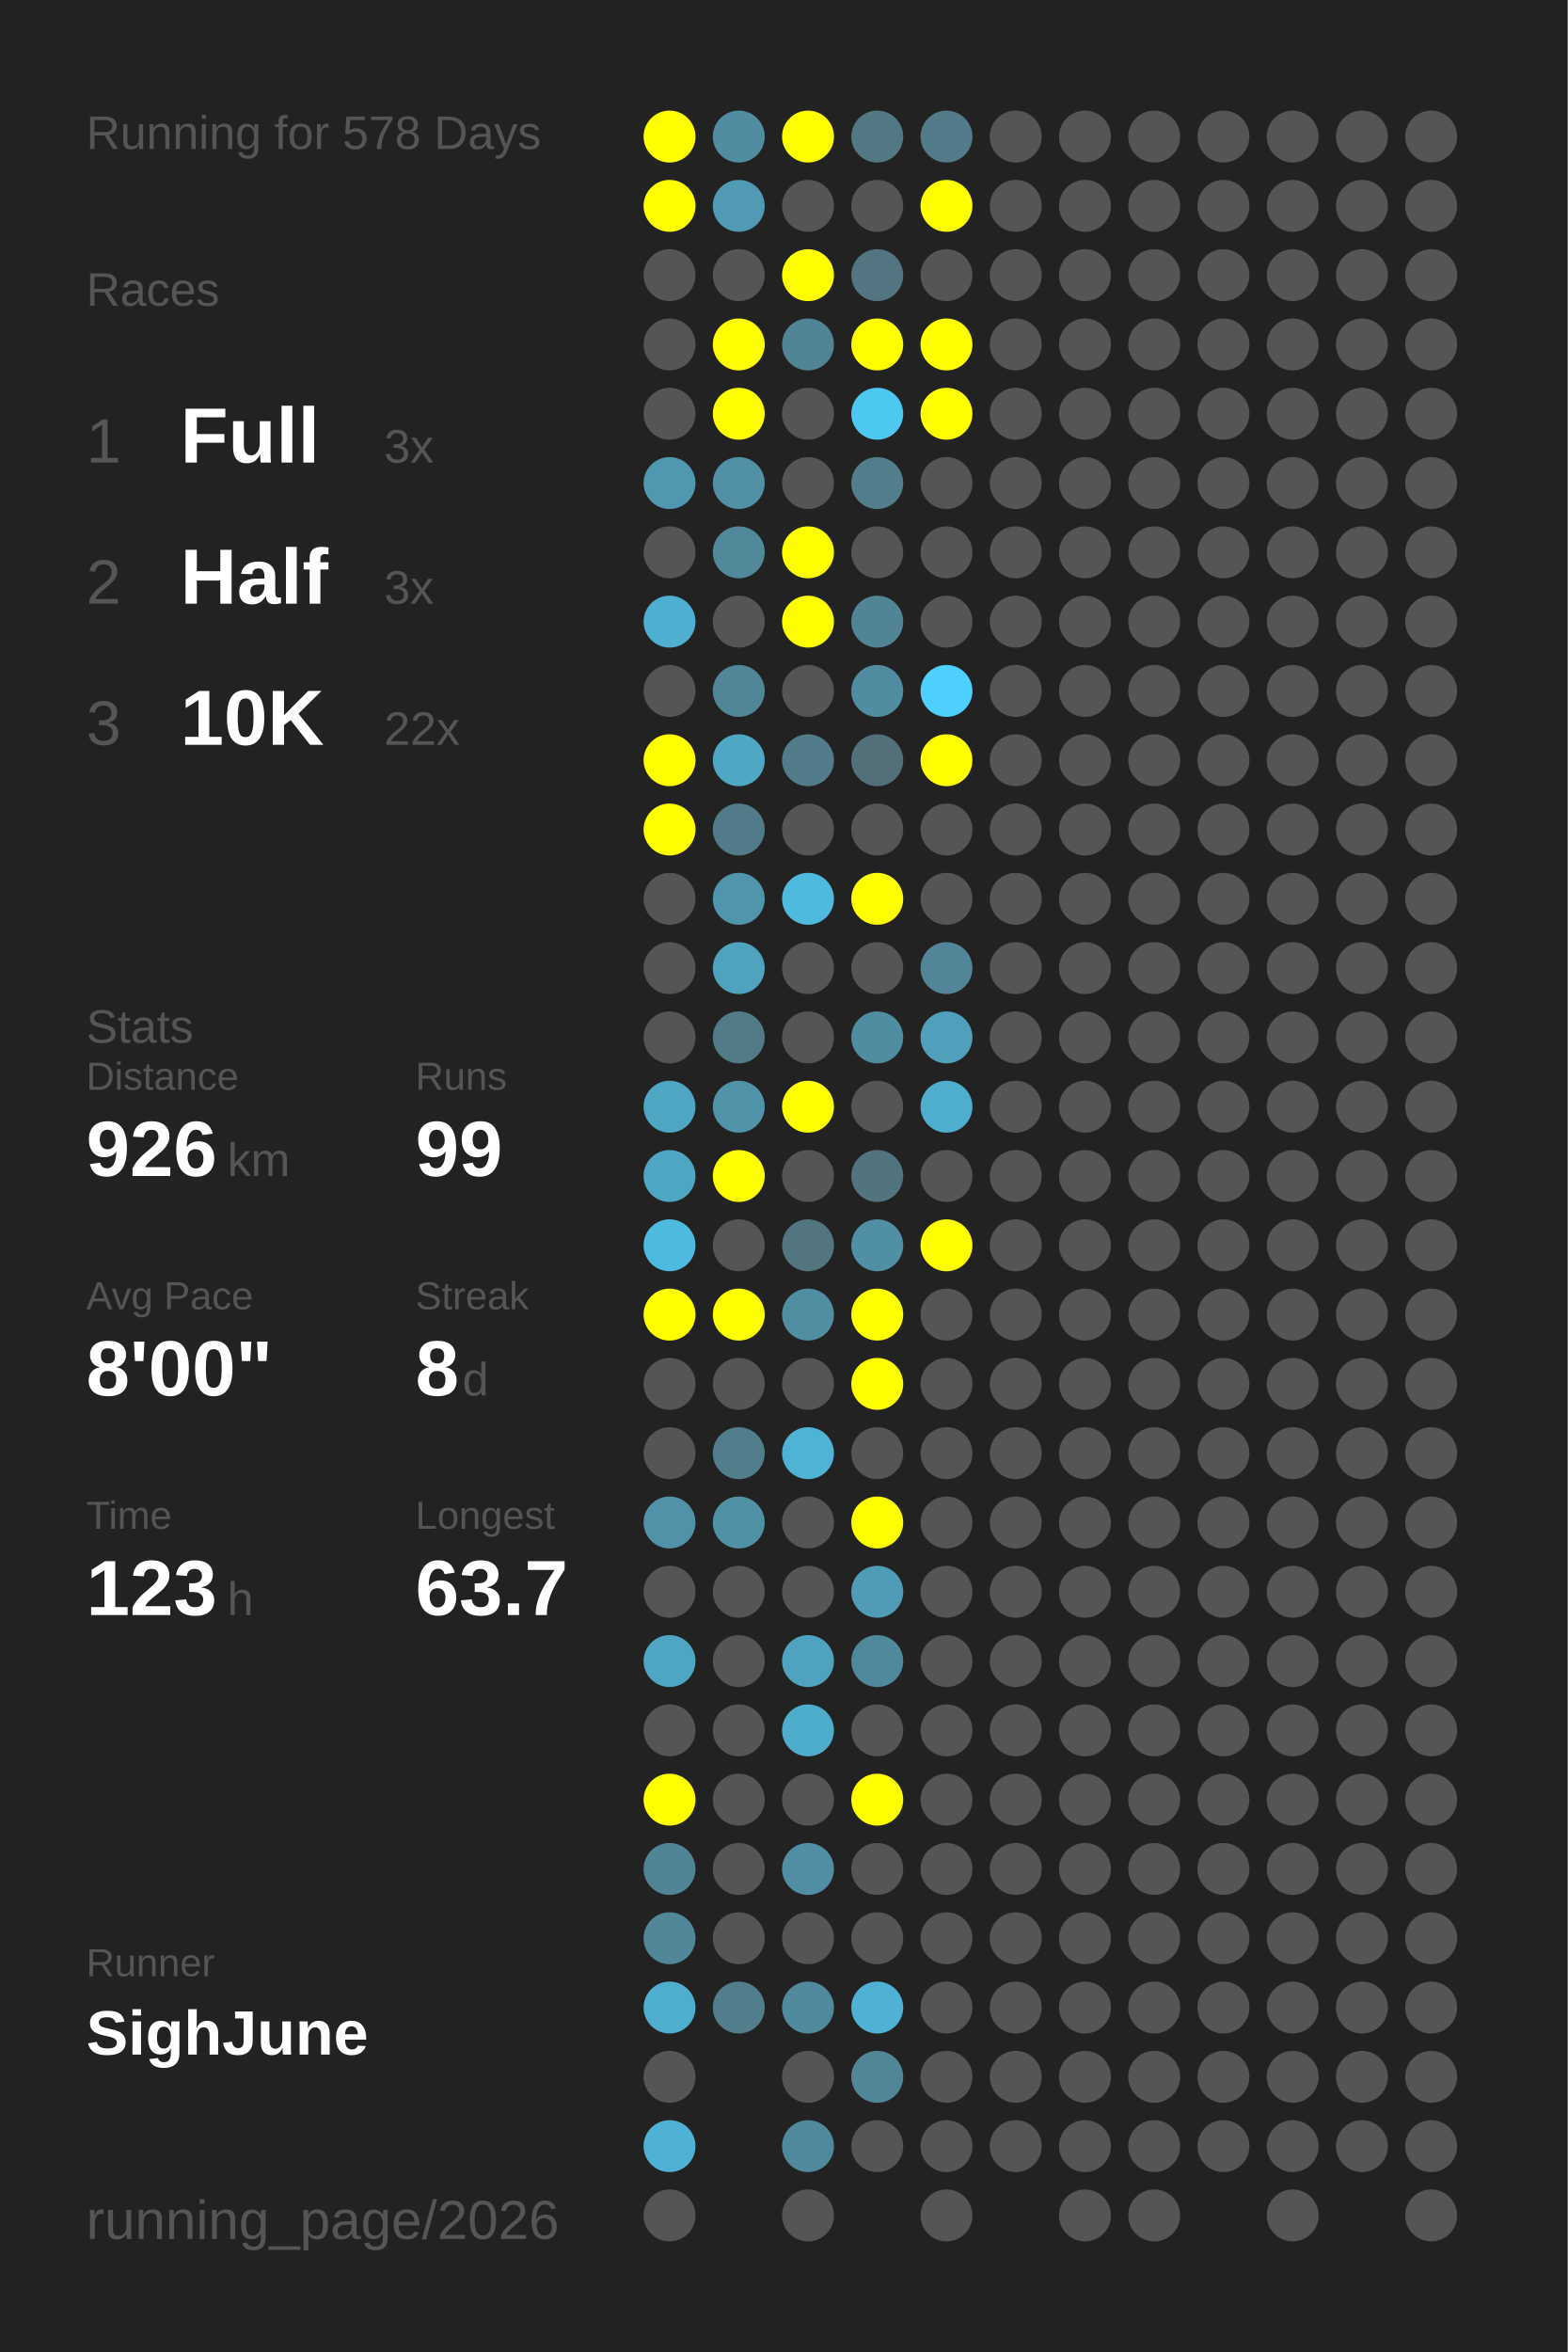
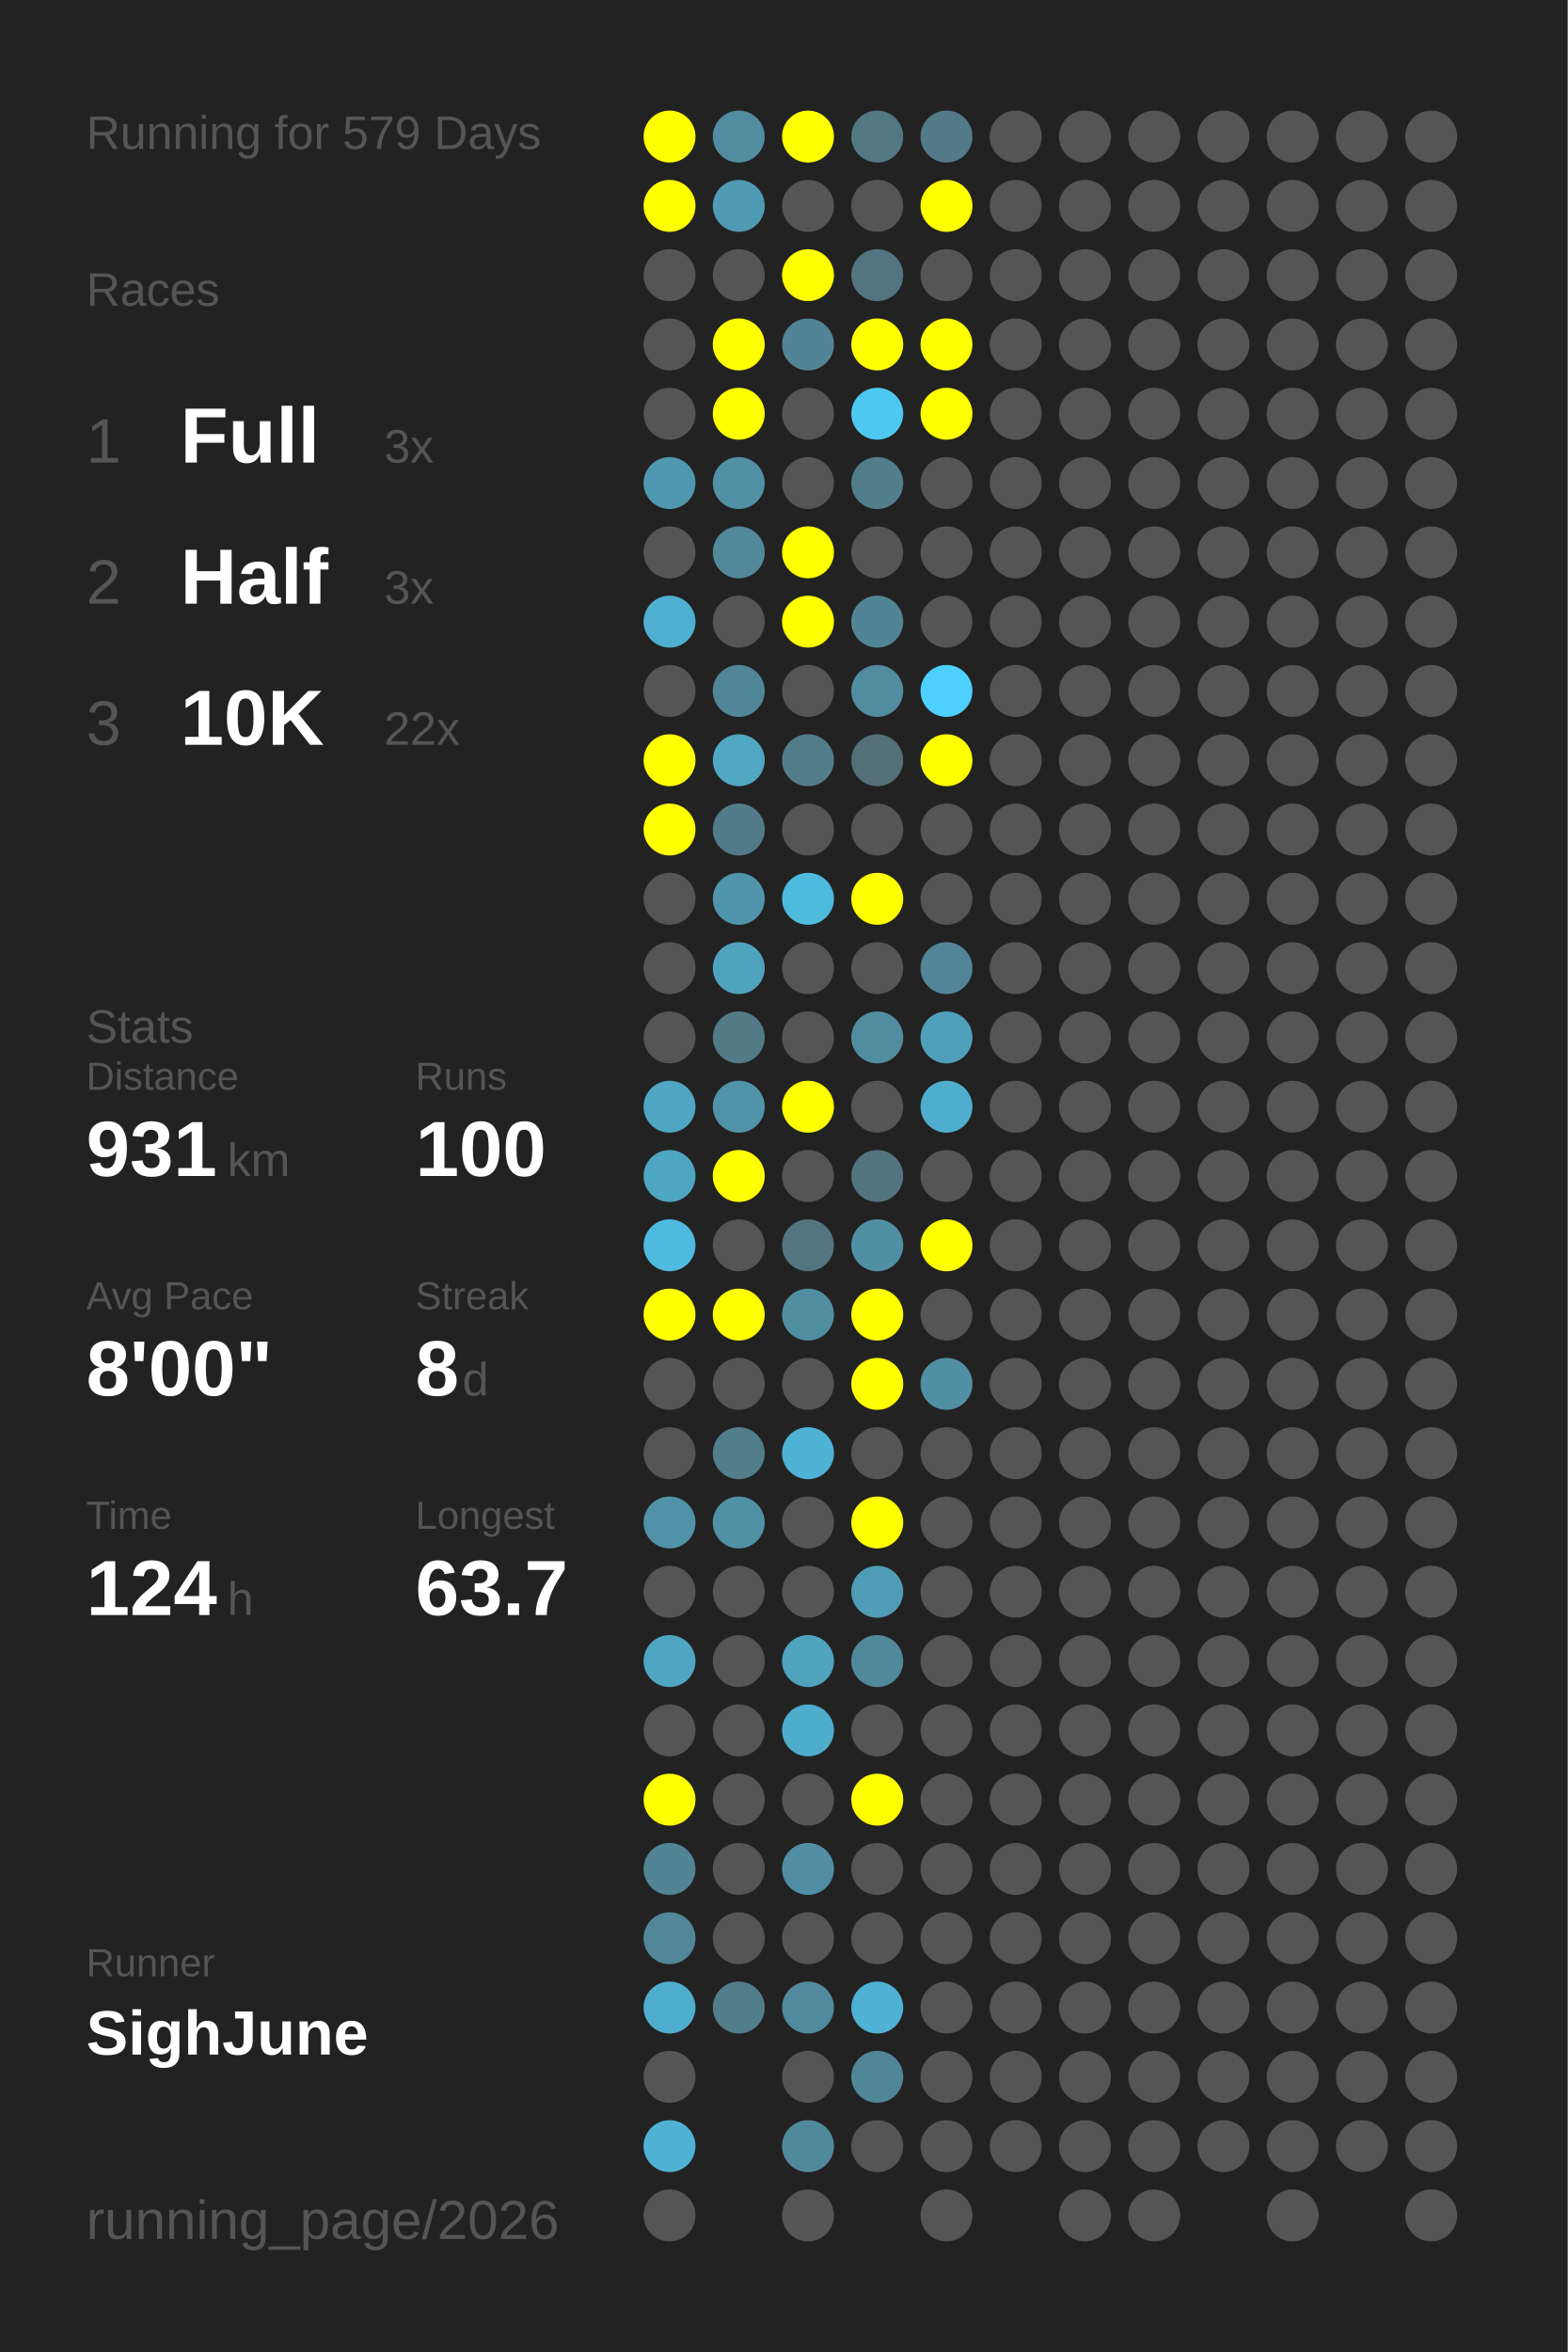
<svg xmlns="http://www.w3.org/2000/svg" baseProfile="full" height="300mm" version="1.1" viewBox="0,0,200,300" width="200mm">
  <defs />
  <rect fill="#222222" height="300" width="200" x="0" y="0" />
-   <text fill="#555555" style="font-size:6px; font-family:Arial;" x="11" y="19">Running for 578 Days</text>
+   <text fill="#555555" style="font-size:6px; font-family:Arial;" x="11" y="19">Running for 579 Days</text>
  <text fill="#555555" style="font-size:6px; font-family:Arial;" x="11" y="39">Races</text>
  <text fill="#555555" style="font-size:8px; font-family:Arial;" x="11" y="59">1</text>
  <text fill="#FFFFFF" style="font-size:10px; font-family:Arial; font-weight:bold;" x="23" y="59">Full</text>
  <text fill="#555555" style="font-size:6px; font-family:Arial;" x="49" y="59">3x</text>
  <text fill="#555555" style="font-size:8px; font-family:Arial;" x="11" y="77">2</text>
  <text fill="#FFFFFF" style="font-size:10px; font-family:Arial; font-weight:bold;" x="23" y="77">Half</text>
  <text fill="#555555" style="font-size:6px; font-family:Arial;" x="49" y="77">3x</text>
  <text fill="#555555" style="font-size:8px; font-family:Arial;" x="11" y="95">3</text>
  <text fill="#FFFFFF" style="font-size:10px; font-family:Arial; font-weight:bold;" x="23" y="95">10K</text>
  <text fill="#555555" style="font-size:6px; font-family:Arial;" x="49" y="95">22x</text>
  <text fill="#555555" style="font-size:6px; font-family:Arial;" x="11" y="133">Stats</text>
  <text fill="#555555" style="font-size:5px; font-family:Arial;" x="11" y="139">Distance</text>
-   <text fill="#FFFFFF" style="font-size:10px; font-family:Arial; font-weight:bold;" x="11" y="150">926</text>
+   <text fill="#FFFFFF" style="font-size:10px; font-family:Arial; font-weight:bold;" x="11" y="150">931</text>
  <text fill="#555555" style="font-size:6px; font-family:Arial;" x="29" y="150">km</text>
  <text fill="#555555" style="font-size:5px; font-family:Arial;" x="53" y="139">Runs</text>
-   <text fill="#FFFFFF" style="font-size:10px; font-family:Arial; font-weight:bold;" x="53" y="150">99</text>
+   <text fill="#FFFFFF" style="font-size:10px; font-family:Arial; font-weight:bold;" x="53" y="150">100</text>
  <text fill="#555555" style="font-size:5px; font-family:Arial;" x="11" y="167">Avg Pace</text>
  <text fill="#FFFFFF" style="font-size:10px; font-family:Arial; font-weight:bold;" x="11" y="178">8'00"</text>
  <text fill="#555555" style="font-size:5px; font-family:Arial;" x="53" y="167">Streak</text>
  <text fill="#FFFFFF" style="font-size:10px; font-family:Arial; font-weight:bold;" x="53" y="178">8</text>
  <text fill="#555555" style="font-size:6px; font-family:Arial;" x="59" y="178">d</text>
  <text fill="#555555" style="font-size:5px; font-family:Arial;" x="11" y="195">Time</text>
-   <text fill="#FFFFFF" style="font-size:10px; font-family:Arial; font-weight:bold;" x="11" y="206">123</text>
+   <text fill="#FFFFFF" style="font-size:10px; font-family:Arial; font-weight:bold;" x="11" y="206">124</text>
  <text fill="#555555" style="font-size:6px; font-family:Arial;" x="29" y="206">h</text>
  <text fill="#555555" style="font-size:5px; font-family:Arial;" x="53" y="195">Longest</text>
  <text fill="#FFFFFF" style="font-size:10px; font-family:Arial; font-weight:bold;" x="53" y="206">63.7</text>
  <text fill="#555555" style="font-size:5px; font-family:Arial;" x="11" y="252.065">Runner</text>
  <text fill="#FFFFFF" style="font-size:8px; font-family:Arial; font-weight:bold;" x="11" y="262.065">SighJune</text>
  <text fill="#555555" style="font-size:7px; font-family:Arial;" x="11" y="285.581">running_page/2026</text>
  <circle cx="85.417" cy="17.419" fill="#FFFF00" r="3.312" />
  <circle cx="85.417" cy="26.258" fill="#FFFF00" r="3.312" />
  <circle cx="85.417" cy="35.097" fill="#555555" r="3.312" />
  <circle cx="85.417" cy="43.935" fill="#555555" r="3.312" />
  <circle cx="85.417" cy="52.774" fill="#555555" r="3.312" />
  <circle cx="85.417" cy="61.613" fill="#5098b0" r="3.312" />
  <circle cx="85.417" cy="70.452" fill="#555555" r="3.312" />
  <circle cx="85.417" cy="79.29" fill="#4fafd0" r="3.312" />
  <circle cx="85.417" cy="88.129" fill="#555555" r="3.312" />
  <circle cx="85.417" cy="96.968" fill="#FFFF00" r="3.312" />
  <circle cx="85.417" cy="105.806" fill="#FFFF00" r="3.312" />
  <circle cx="85.417" cy="114.645" fill="#555555" r="3.312" />
  <circle cx="85.417" cy="123.484" fill="#555555" r="3.312" />
  <circle cx="85.417" cy="132.323" fill="#555555" r="3.312" />
  <circle cx="85.417" cy="141.161" fill="#4fa6c3" r="3.312" />
  <circle cx="85.417" cy="150" fill="#4fa6c3" r="3.312" />
  <circle cx="85.417" cy="158.839" fill="#4ebadf" r="3.312" />
  <circle cx="85.417" cy="167.677" fill="#FFFF00" r="3.312" />
  <circle cx="85.417" cy="176.516" fill="#555555" r="3.312" />
  <circle cx="85.417" cy="185.355" fill="#555555" r="3.312" />
  <circle cx="85.417" cy="194.194" fill="#5192a8" r="3.312" />
  <circle cx="85.417" cy="203.032" fill="#555555" r="3.312" />
  <circle cx="85.417" cy="211.871" fill="#4fa6c3" r="3.312" />
  <circle cx="85.417" cy="220.71" fill="#555555" r="3.312" />
  <circle cx="85.417" cy="229.548" fill="#FFFF00" r="3.312" />
  <circle cx="85.417" cy="238.387" fill="#518495" r="3.312" />
  <circle cx="85.417" cy="247.226" fill="#518799" r="3.312" />
  <circle cx="85.417" cy="256.065" fill="#4faece" r="3.312" />
  <circle cx="85.417" cy="264.903" fill="#555555" r="3.312" />
  <circle cx="85.417" cy="273.742" fill="#4fb2d4" r="3.312" />
  <circle cx="85.417" cy="282.581" fill="#555555" r="3.312" />
  <circle cx="94.25" cy="17.419" fill="#518ca0" r="3.312" />
  <circle cx="94.25" cy="26.258" fill="#509ab3" r="3.312" />
  <circle cx="94.25" cy="35.097" fill="#555555" r="3.312" />
  <circle cx="94.25" cy="43.935" fill="#FFFF00" r="3.312" />
  <circle cx="94.25" cy="52.774" fill="#FFFF00" r="3.312" />
  <circle cx="94.25" cy="61.613" fill="#5190a5" r="3.312" />
  <circle cx="94.25" cy="70.452" fill="#51899b" r="3.312" />
  <circle cx="94.25" cy="79.29" fill="#555555" r="3.312" />
  <circle cx="94.25" cy="88.129" fill="#518698" r="3.312" />
  <circle cx="94.25" cy="96.968" fill="#4fa7c4" r="3.312" />
  <circle cx="94.25" cy="105.806" fill="#527b89" r="3.312" />
  <circle cx="94.25" cy="114.645" fill="#5095ac" r="3.312" />
  <circle cx="94.25" cy="123.484" fill="#4fa3bf" r="3.312" />
  <circle cx="94.25" cy="132.323" fill="#527a87" r="3.312" />
  <circle cx="94.25" cy="141.161" fill="#5193a9" r="3.312" />
  <circle cx="94.25" cy="150" fill="#FFFF00" r="3.312" />
  <circle cx="94.25" cy="158.839" fill="#555555" r="3.312" />
  <circle cx="94.25" cy="167.677" fill="#FFFF00" r="3.312" />
  <circle cx="94.25" cy="176.516" fill="#555555" r="3.312" />
  <circle cx="94.25" cy="185.355" fill="#527e8c" r="3.312" />
  <circle cx="94.25" cy="194.194" fill="#5191a6" r="3.312" />
  <circle cx="94.25" cy="203.032" fill="#555555" r="3.312" />
  <circle cx="94.25" cy="211.871" fill="#555555" r="3.312" />
  <circle cx="94.25" cy="220.71" fill="#555555" r="3.312" />
  <circle cx="94.25" cy="229.548" fill="#555555" r="3.312" />
  <circle cx="94.25" cy="238.387" fill="#555555" r="3.312" />
  <circle cx="94.25" cy="247.226" fill="#555555" r="3.312" />
  <circle cx="94.25" cy="256.065" fill="#527d8b" r="3.312" />
  <circle cx="103.083" cy="17.419" fill="#FFFF00" r="3.312" />
  <circle cx="103.083" cy="26.258" fill="#555555" r="3.312" />
  <circle cx="103.083" cy="35.097" fill="#FFFF00" r="3.312" />
  <circle cx="103.083" cy="43.935" fill="#518495" r="3.312" />
  <circle cx="103.083" cy="52.774" fill="#555555" r="3.312" />
  <circle cx="103.083" cy="61.613" fill="#555555" r="3.312" />
  <circle cx="103.083" cy="70.452" fill="#FFFF00" r="3.312" />
  <circle cx="103.083" cy="79.29" fill="#FFFF00" r="3.312" />
  <circle cx="103.083" cy="88.129" fill="#555555" r="3.312" />
  <circle cx="103.083" cy="96.968" fill="#527c8a" r="3.312" />
  <circle cx="103.083" cy="105.806" fill="#555555" r="3.312" />
  <circle cx="103.083" cy="114.645" fill="#4ebade" r="3.312" />
  <circle cx="103.083" cy="123.484" fill="#555555" r="3.312" />
  <circle cx="103.083" cy="132.323" fill="#555555" r="3.312" />
  <circle cx="103.083" cy="141.161" fill="#FFFF00" r="3.312" />
  <circle cx="103.083" cy="150" fill="#555555" r="3.312" />
  <circle cx="103.083" cy="158.839" fill="#527580" r="3.312" />
  <circle cx="103.083" cy="167.677" fill="#518ea2" r="3.312" />
  <circle cx="103.083" cy="176.516" fill="#555555" r="3.312" />
  <circle cx="103.083" cy="185.355" fill="#4eb3d5" r="3.312" />
  <circle cx="103.083" cy="194.194" fill="#555555" r="3.312" />
  <circle cx="103.083" cy="203.032" fill="#555555" r="3.312" />
  <circle cx="103.083" cy="211.871" fill="#4fa3bf" r="3.312" />
  <circle cx="103.083" cy="220.71" fill="#4fadcc" r="3.312" />
  <circle cx="103.083" cy="229.548" fill="#555555" r="3.312" />
  <circle cx="103.083" cy="238.387" fill="#518ea3" r="3.312" />
  <circle cx="103.083" cy="247.226" fill="#555555" r="3.312" />
  <circle cx="103.083" cy="256.065" fill="#518a9d" r="3.312" />
  <circle cx="103.083" cy="264.903" fill="#555555" r="3.312" />
  <circle cx="103.083" cy="273.742" fill="#51899c" r="3.312" />
  <circle cx="103.083" cy="282.581" fill="#555555" r="3.312" />
  <circle cx="111.917" cy="17.419" fill="#527884" r="3.312" />
  <circle cx="111.917" cy="26.258" fill="#555555" r="3.312" />
  <circle cx="111.917" cy="35.097" fill="#527581" r="3.312" />
  <circle cx="111.917" cy="43.935" fill="#FFFF00" r="3.312" />
  <circle cx="111.917" cy="52.774" fill="#4dc8f1" r="3.312" />
  <circle cx="111.917" cy="61.613" fill="#527e8c" r="3.312" />
  <circle cx="111.917" cy="70.452" fill="#555555" r="3.312" />
  <circle cx="111.917" cy="79.29" fill="#518596" r="3.312" />
  <circle cx="111.917" cy="88.129" fill="#518ca0" r="3.312" />
  <circle cx="111.917" cy="96.968" fill="#536f78" r="3.312" />
  <circle cx="111.917" cy="105.806" fill="#555555" r="3.312" />
  <circle cx="111.917" cy="114.645" fill="#FFFF00" r="3.312" />
  <circle cx="111.917" cy="123.484" fill="#555555" r="3.312" />
  <circle cx="111.917" cy="132.323" fill="#518da1" r="3.312" />
  <circle cx="111.917" cy="141.161" fill="#555555" r="3.312" />
  <circle cx="111.917" cy="150" fill="#52747f" r="3.312" />
  <circle cx="111.917" cy="158.839" fill="#518fa4" r="3.312" />
  <circle cx="111.917" cy="167.677" fill="#FFFF00" r="3.312" />
  <circle cx="111.917" cy="176.516" fill="#FFFF00" r="3.312" />
  <circle cx="111.917" cy="185.355" fill="#555555" r="3.312" />
  <circle cx="111.917" cy="194.194" fill="#FFFF00" r="3.312" />
  <circle cx="111.917" cy="203.032" fill="#509cb6" r="3.312" />
  <circle cx="111.917" cy="211.871" fill="#51899c" r="3.312" />
  <circle cx="111.917" cy="220.71" fill="#555555" r="3.312" />
  <circle cx="111.917" cy="229.548" fill="#FFFF00" r="3.312" />
  <circle cx="111.917" cy="238.387" fill="#555555" r="3.312" />
  <circle cx="111.917" cy="247.226" fill="#555555" r="3.312" />
  <circle cx="111.917" cy="256.065" fill="#4fb1d3" r="3.312" />
  <circle cx="111.917" cy="264.903" fill="#518698" r="3.312" />
  <circle cx="111.917" cy="273.742" fill="#555555" r="3.312" />
  <circle cx="120.75" cy="17.419" fill="#527a88" r="3.312" />
  <circle cx="120.75" cy="26.258" fill="#FFFF00" r="3.312" />
  <circle cx="120.75" cy="35.097" fill="#555555" r="3.312" />
  <circle cx="120.75" cy="43.935" fill="#FFFF00" r="3.312" />
  <circle cx="120.75" cy="52.774" fill="#FFFF00" r="3.312" />
  <circle cx="120.75" cy="61.613" fill="#555555" r="3.312" />
  <circle cx="120.75" cy="70.452" fill="#555555" r="3.312" />
  <circle cx="120.75" cy="79.29" fill="#555555" r="3.312" />
  <circle cx="120.75" cy="88.129" fill="#4dd0fd" r="3.312" />
  <circle cx="120.75" cy="96.968" fill="#FFFF00" r="3.312" />
  <circle cx="120.75" cy="105.806" fill="#555555" r="3.312" />
  <circle cx="120.75" cy="114.645" fill="#555555" r="3.312" />
  <circle cx="120.75" cy="123.484" fill="#518597" r="3.312" />
  <circle cx="120.75" cy="132.323" fill="#50a0bc" r="3.312" />
  <circle cx="120.75" cy="141.161" fill="#4faece" r="3.312" />
  <circle cx="120.75" cy="150" fill="#555555" r="3.312" />
  <circle cx="120.75" cy="158.839" fill="#FFFF00" r="3.312" />
  <circle cx="120.75" cy="167.677" fill="#555555" r="3.312" />
-   <circle cx="120.75" cy="176.516" fill="#555555" r="3.312" />
+   <circle cx="120.75" cy="176.516" fill="#518fa4" r="3.312" />
  <circle cx="120.75" cy="185.355" fill="#555555" r="3.312" />
  <circle cx="120.75" cy="194.194" fill="#555555" r="3.312" />
  <circle cx="120.75" cy="203.032" fill="#555555" r="3.312" />
  <circle cx="120.75" cy="211.871" fill="#555555" r="3.312" />
  <circle cx="120.75" cy="220.71" fill="#555555" r="3.312" />
  <circle cx="120.75" cy="229.548" fill="#555555" r="3.312" />
  <circle cx="120.75" cy="238.387" fill="#555555" r="3.312" />
  <circle cx="120.75" cy="247.226" fill="#555555" r="3.312" />
  <circle cx="120.75" cy="256.065" fill="#555555" r="3.312" />
  <circle cx="120.75" cy="264.903" fill="#555555" r="3.312" />
  <circle cx="120.75" cy="273.742" fill="#555555" r="3.312" />
  <circle cx="120.75" cy="282.581" fill="#555555" r="3.312" />
  <circle cx="129.583" cy="17.419" fill="#555555" r="3.312" />
  <circle cx="129.583" cy="26.258" fill="#555555" r="3.312" />
  <circle cx="129.583" cy="35.097" fill="#555555" r="3.312" />
  <circle cx="129.583" cy="43.935" fill="#555555" r="3.312" />
  <circle cx="129.583" cy="52.774" fill="#555555" r="3.312" />
  <circle cx="129.583" cy="61.613" fill="#555555" r="3.312" />
  <circle cx="129.583" cy="70.452" fill="#555555" r="3.312" />
  <circle cx="129.583" cy="79.29" fill="#555555" r="3.312" />
  <circle cx="129.583" cy="88.129" fill="#555555" r="3.312" />
  <circle cx="129.583" cy="96.968" fill="#555555" r="3.312" />
  <circle cx="129.583" cy="105.806" fill="#555555" r="3.312" />
  <circle cx="129.583" cy="114.645" fill="#555555" r="3.312" />
  <circle cx="129.583" cy="123.484" fill="#555555" r="3.312" />
  <circle cx="129.583" cy="132.323" fill="#555555" r="3.312" />
  <circle cx="129.583" cy="141.161" fill="#555555" r="3.312" />
  <circle cx="129.583" cy="150" fill="#555555" r="3.312" />
  <circle cx="129.583" cy="158.839" fill="#555555" r="3.312" />
  <circle cx="129.583" cy="167.677" fill="#555555" r="3.312" />
  <circle cx="129.583" cy="176.516" fill="#555555" r="3.312" />
  <circle cx="129.583" cy="185.355" fill="#555555" r="3.312" />
  <circle cx="129.583" cy="194.194" fill="#555555" r="3.312" />
  <circle cx="129.583" cy="203.032" fill="#555555" r="3.312" />
  <circle cx="129.583" cy="211.871" fill="#555555" r="3.312" />
  <circle cx="129.583" cy="220.71" fill="#555555" r="3.312" />
  <circle cx="129.583" cy="229.548" fill="#555555" r="3.312" />
  <circle cx="129.583" cy="238.387" fill="#555555" r="3.312" />
  <circle cx="129.583" cy="247.226" fill="#555555" r="3.312" />
  <circle cx="129.583" cy="256.065" fill="#555555" r="3.312" />
  <circle cx="129.583" cy="264.903" fill="#555555" r="3.312" />
  <circle cx="129.583" cy="273.742" fill="#555555" r="3.312" />
  <circle cx="138.417" cy="17.419" fill="#555555" r="3.312" />
  <circle cx="138.417" cy="26.258" fill="#555555" r="3.312" />
  <circle cx="138.417" cy="35.097" fill="#555555" r="3.312" />
  <circle cx="138.417" cy="43.935" fill="#555555" r="3.312" />
  <circle cx="138.417" cy="52.774" fill="#555555" r="3.312" />
  <circle cx="138.417" cy="61.613" fill="#555555" r="3.312" />
  <circle cx="138.417" cy="70.452" fill="#555555" r="3.312" />
  <circle cx="138.417" cy="79.29" fill="#555555" r="3.312" />
  <circle cx="138.417" cy="88.129" fill="#555555" r="3.312" />
  <circle cx="138.417" cy="96.968" fill="#555555" r="3.312" />
  <circle cx="138.417" cy="105.806" fill="#555555" r="3.312" />
  <circle cx="138.417" cy="114.645" fill="#555555" r="3.312" />
  <circle cx="138.417" cy="123.484" fill="#555555" r="3.312" />
  <circle cx="138.417" cy="132.323" fill="#555555" r="3.312" />
  <circle cx="138.417" cy="141.161" fill="#555555" r="3.312" />
  <circle cx="138.417" cy="150" fill="#555555" r="3.312" />
  <circle cx="138.417" cy="158.839" fill="#555555" r="3.312" />
  <circle cx="138.417" cy="167.677" fill="#555555" r="3.312" />
  <circle cx="138.417" cy="176.516" fill="#555555" r="3.312" />
  <circle cx="138.417" cy="185.355" fill="#555555" r="3.312" />
  <circle cx="138.417" cy="194.194" fill="#555555" r="3.312" />
  <circle cx="138.417" cy="203.032" fill="#555555" r="3.312" />
  <circle cx="138.417" cy="211.871" fill="#555555" r="3.312" />
  <circle cx="138.417" cy="220.71" fill="#555555" r="3.312" />
  <circle cx="138.417" cy="229.548" fill="#555555" r="3.312" />
  <circle cx="138.417" cy="238.387" fill="#555555" r="3.312" />
  <circle cx="138.417" cy="247.226" fill="#555555" r="3.312" />
  <circle cx="138.417" cy="256.065" fill="#555555" r="3.312" />
  <circle cx="138.417" cy="264.903" fill="#555555" r="3.312" />
  <circle cx="138.417" cy="273.742" fill="#555555" r="3.312" />
  <circle cx="138.417" cy="282.581" fill="#555555" r="3.312" />
  <circle cx="147.25" cy="17.419" fill="#555555" r="3.312" />
  <circle cx="147.25" cy="26.258" fill="#555555" r="3.312" />
  <circle cx="147.25" cy="35.097" fill="#555555" r="3.312" />
  <circle cx="147.25" cy="43.935" fill="#555555" r="3.312" />
  <circle cx="147.25" cy="52.774" fill="#555555" r="3.312" />
  <circle cx="147.25" cy="61.613" fill="#555555" r="3.312" />
  <circle cx="147.25" cy="70.452" fill="#555555" r="3.312" />
  <circle cx="147.25" cy="79.29" fill="#555555" r="3.312" />
  <circle cx="147.25" cy="88.129" fill="#555555" r="3.312" />
  <circle cx="147.25" cy="96.968" fill="#555555" r="3.312" />
  <circle cx="147.25" cy="105.806" fill="#555555" r="3.312" />
  <circle cx="147.25" cy="114.645" fill="#555555" r="3.312" />
  <circle cx="147.25" cy="123.484" fill="#555555" r="3.312" />
  <circle cx="147.25" cy="132.323" fill="#555555" r="3.312" />
  <circle cx="147.25" cy="141.161" fill="#555555" r="3.312" />
  <circle cx="147.25" cy="150" fill="#555555" r="3.312" />
  <circle cx="147.25" cy="158.839" fill="#555555" r="3.312" />
  <circle cx="147.25" cy="167.677" fill="#555555" r="3.312" />
  <circle cx="147.25" cy="176.516" fill="#555555" r="3.312" />
  <circle cx="147.25" cy="185.355" fill="#555555" r="3.312" />
  <circle cx="147.25" cy="194.194" fill="#555555" r="3.312" />
  <circle cx="147.25" cy="203.032" fill="#555555" r="3.312" />
  <circle cx="147.25" cy="211.871" fill="#555555" r="3.312" />
  <circle cx="147.25" cy="220.71" fill="#555555" r="3.312" />
  <circle cx="147.25" cy="229.548" fill="#555555" r="3.312" />
  <circle cx="147.25" cy="238.387" fill="#555555" r="3.312" />
  <circle cx="147.25" cy="247.226" fill="#555555" r="3.312" />
  <circle cx="147.25" cy="256.065" fill="#555555" r="3.312" />
  <circle cx="147.25" cy="264.903" fill="#555555" r="3.312" />
  <circle cx="147.25" cy="273.742" fill="#555555" r="3.312" />
  <circle cx="147.25" cy="282.581" fill="#555555" r="3.312" />
  <circle cx="156.083" cy="17.419" fill="#555555" r="3.312" />
  <circle cx="156.083" cy="26.258" fill="#555555" r="3.312" />
  <circle cx="156.083" cy="35.097" fill="#555555" r="3.312" />
  <circle cx="156.083" cy="43.935" fill="#555555" r="3.312" />
  <circle cx="156.083" cy="52.774" fill="#555555" r="3.312" />
  <circle cx="156.083" cy="61.613" fill="#555555" r="3.312" />
  <circle cx="156.083" cy="70.452" fill="#555555" r="3.312" />
  <circle cx="156.083" cy="79.29" fill="#555555" r="3.312" />
  <circle cx="156.083" cy="88.129" fill="#555555" r="3.312" />
  <circle cx="156.083" cy="96.968" fill="#555555" r="3.312" />
  <circle cx="156.083" cy="105.806" fill="#555555" r="3.312" />
  <circle cx="156.083" cy="114.645" fill="#555555" r="3.312" />
  <circle cx="156.083" cy="123.484" fill="#555555" r="3.312" />
  <circle cx="156.083" cy="132.323" fill="#555555" r="3.312" />
  <circle cx="156.083" cy="141.161" fill="#555555" r="3.312" />
  <circle cx="156.083" cy="150" fill="#555555" r="3.312" />
  <circle cx="156.083" cy="158.839" fill="#555555" r="3.312" />
  <circle cx="156.083" cy="167.677" fill="#555555" r="3.312" />
  <circle cx="156.083" cy="176.516" fill="#555555" r="3.312" />
  <circle cx="156.083" cy="185.355" fill="#555555" r="3.312" />
  <circle cx="156.083" cy="194.194" fill="#555555" r="3.312" />
  <circle cx="156.083" cy="203.032" fill="#555555" r="3.312" />
  <circle cx="156.083" cy="211.871" fill="#555555" r="3.312" />
  <circle cx="156.083" cy="220.71" fill="#555555" r="3.312" />
  <circle cx="156.083" cy="229.548" fill="#555555" r="3.312" />
  <circle cx="156.083" cy="238.387" fill="#555555" r="3.312" />
  <circle cx="156.083" cy="247.226" fill="#555555" r="3.312" />
  <circle cx="156.083" cy="256.065" fill="#555555" r="3.312" />
  <circle cx="156.083" cy="264.903" fill="#555555" r="3.312" />
  <circle cx="156.083" cy="273.742" fill="#555555" r="3.312" />
  <circle cx="164.917" cy="17.419" fill="#555555" r="3.312" />
  <circle cx="164.917" cy="26.258" fill="#555555" r="3.312" />
  <circle cx="164.917" cy="35.097" fill="#555555" r="3.312" />
  <circle cx="164.917" cy="43.935" fill="#555555" r="3.312" />
  <circle cx="164.917" cy="52.774" fill="#555555" r="3.312" />
  <circle cx="164.917" cy="61.613" fill="#555555" r="3.312" />
  <circle cx="164.917" cy="70.452" fill="#555555" r="3.312" />
  <circle cx="164.917" cy="79.29" fill="#555555" r="3.312" />
  <circle cx="164.917" cy="88.129" fill="#555555" r="3.312" />
  <circle cx="164.917" cy="96.968" fill="#555555" r="3.312" />
  <circle cx="164.917" cy="105.806" fill="#555555" r="3.312" />
  <circle cx="164.917" cy="114.645" fill="#555555" r="3.312" />
  <circle cx="164.917" cy="123.484" fill="#555555" r="3.312" />
  <circle cx="164.917" cy="132.323" fill="#555555" r="3.312" />
  <circle cx="164.917" cy="141.161" fill="#555555" r="3.312" />
  <circle cx="164.917" cy="150" fill="#555555" r="3.312" />
  <circle cx="164.917" cy="158.839" fill="#555555" r="3.312" />
  <circle cx="164.917" cy="167.677" fill="#555555" r="3.312" />
  <circle cx="164.917" cy="176.516" fill="#555555" r="3.312" />
  <circle cx="164.917" cy="185.355" fill="#555555" r="3.312" />
  <circle cx="164.917" cy="194.194" fill="#555555" r="3.312" />
  <circle cx="164.917" cy="203.032" fill="#555555" r="3.312" />
  <circle cx="164.917" cy="211.871" fill="#555555" r="3.312" />
  <circle cx="164.917" cy="220.71" fill="#555555" r="3.312" />
  <circle cx="164.917" cy="229.548" fill="#555555" r="3.312" />
  <circle cx="164.917" cy="238.387" fill="#555555" r="3.312" />
  <circle cx="164.917" cy="247.226" fill="#555555" r="3.312" />
  <circle cx="164.917" cy="256.065" fill="#555555" r="3.312" />
  <circle cx="164.917" cy="264.903" fill="#555555" r="3.312" />
  <circle cx="164.917" cy="273.742" fill="#555555" r="3.312" />
  <circle cx="164.917" cy="282.581" fill="#555555" r="3.312" />
  <circle cx="173.75" cy="17.419" fill="#555555" r="3.312" />
  <circle cx="173.75" cy="26.258" fill="#555555" r="3.312" />
  <circle cx="173.75" cy="35.097" fill="#555555" r="3.312" />
  <circle cx="173.75" cy="43.935" fill="#555555" r="3.312" />
  <circle cx="173.75" cy="52.774" fill="#555555" r="3.312" />
  <circle cx="173.75" cy="61.613" fill="#555555" r="3.312" />
  <circle cx="173.75" cy="70.452" fill="#555555" r="3.312" />
  <circle cx="173.75" cy="79.29" fill="#555555" r="3.312" />
  <circle cx="173.75" cy="88.129" fill="#555555" r="3.312" />
  <circle cx="173.75" cy="96.968" fill="#555555" r="3.312" />
  <circle cx="173.75" cy="105.806" fill="#555555" r="3.312" />
  <circle cx="173.75" cy="114.645" fill="#555555" r="3.312" />
  <circle cx="173.75" cy="123.484" fill="#555555" r="3.312" />
  <circle cx="173.75" cy="132.323" fill="#555555" r="3.312" />
  <circle cx="173.75" cy="141.161" fill="#555555" r="3.312" />
  <circle cx="173.75" cy="150" fill="#555555" r="3.312" />
  <circle cx="173.75" cy="158.839" fill="#555555" r="3.312" />
  <circle cx="173.75" cy="167.677" fill="#555555" r="3.312" />
  <circle cx="173.75" cy="176.516" fill="#555555" r="3.312" />
  <circle cx="173.75" cy="185.355" fill="#555555" r="3.312" />
  <circle cx="173.75" cy="194.194" fill="#555555" r="3.312" />
  <circle cx="173.75" cy="203.032" fill="#555555" r="3.312" />
  <circle cx="173.75" cy="211.871" fill="#555555" r="3.312" />
  <circle cx="173.75" cy="220.71" fill="#555555" r="3.312" />
  <circle cx="173.75" cy="229.548" fill="#555555" r="3.312" />
  <circle cx="173.75" cy="238.387" fill="#555555" r="3.312" />
  <circle cx="173.75" cy="247.226" fill="#555555" r="3.312" />
  <circle cx="173.75" cy="256.065" fill="#555555" r="3.312" />
  <circle cx="173.75" cy="264.903" fill="#555555" r="3.312" />
  <circle cx="173.75" cy="273.742" fill="#555555" r="3.312" />
  <circle cx="182.583" cy="17.419" fill="#555555" r="3.312" />
  <circle cx="182.583" cy="26.258" fill="#555555" r="3.312" />
  <circle cx="182.583" cy="35.097" fill="#555555" r="3.312" />
  <circle cx="182.583" cy="43.935" fill="#555555" r="3.312" />
  <circle cx="182.583" cy="52.774" fill="#555555" r="3.312" />
  <circle cx="182.583" cy="61.613" fill="#555555" r="3.312" />
  <circle cx="182.583" cy="70.452" fill="#555555" r="3.312" />
  <circle cx="182.583" cy="79.29" fill="#555555" r="3.312" />
  <circle cx="182.583" cy="88.129" fill="#555555" r="3.312" />
  <circle cx="182.583" cy="96.968" fill="#555555" r="3.312" />
  <circle cx="182.583" cy="105.806" fill="#555555" r="3.312" />
  <circle cx="182.583" cy="114.645" fill="#555555" r="3.312" />
  <circle cx="182.583" cy="123.484" fill="#555555" r="3.312" />
  <circle cx="182.583" cy="132.323" fill="#555555" r="3.312" />
  <circle cx="182.583" cy="141.161" fill="#555555" r="3.312" />
  <circle cx="182.583" cy="150" fill="#555555" r="3.312" />
  <circle cx="182.583" cy="158.839" fill="#555555" r="3.312" />
  <circle cx="182.583" cy="167.677" fill="#555555" r="3.312" />
  <circle cx="182.583" cy="176.516" fill="#555555" r="3.312" />
  <circle cx="182.583" cy="185.355" fill="#555555" r="3.312" />
  <circle cx="182.583" cy="194.194" fill="#555555" r="3.312" />
  <circle cx="182.583" cy="203.032" fill="#555555" r="3.312" />
  <circle cx="182.583" cy="211.871" fill="#555555" r="3.312" />
  <circle cx="182.583" cy="220.71" fill="#555555" r="3.312" />
  <circle cx="182.583" cy="229.548" fill="#555555" r="3.312" />
  <circle cx="182.583" cy="238.387" fill="#555555" r="3.312" />
  <circle cx="182.583" cy="247.226" fill="#555555" r="3.312" />
  <circle cx="182.583" cy="256.065" fill="#555555" r="3.312" />
  <circle cx="182.583" cy="264.903" fill="#555555" r="3.312" />
  <circle cx="182.583" cy="273.742" fill="#555555" r="3.312" />
  <circle cx="182.583" cy="282.581" fill="#555555" r="3.312" />
</svg>
